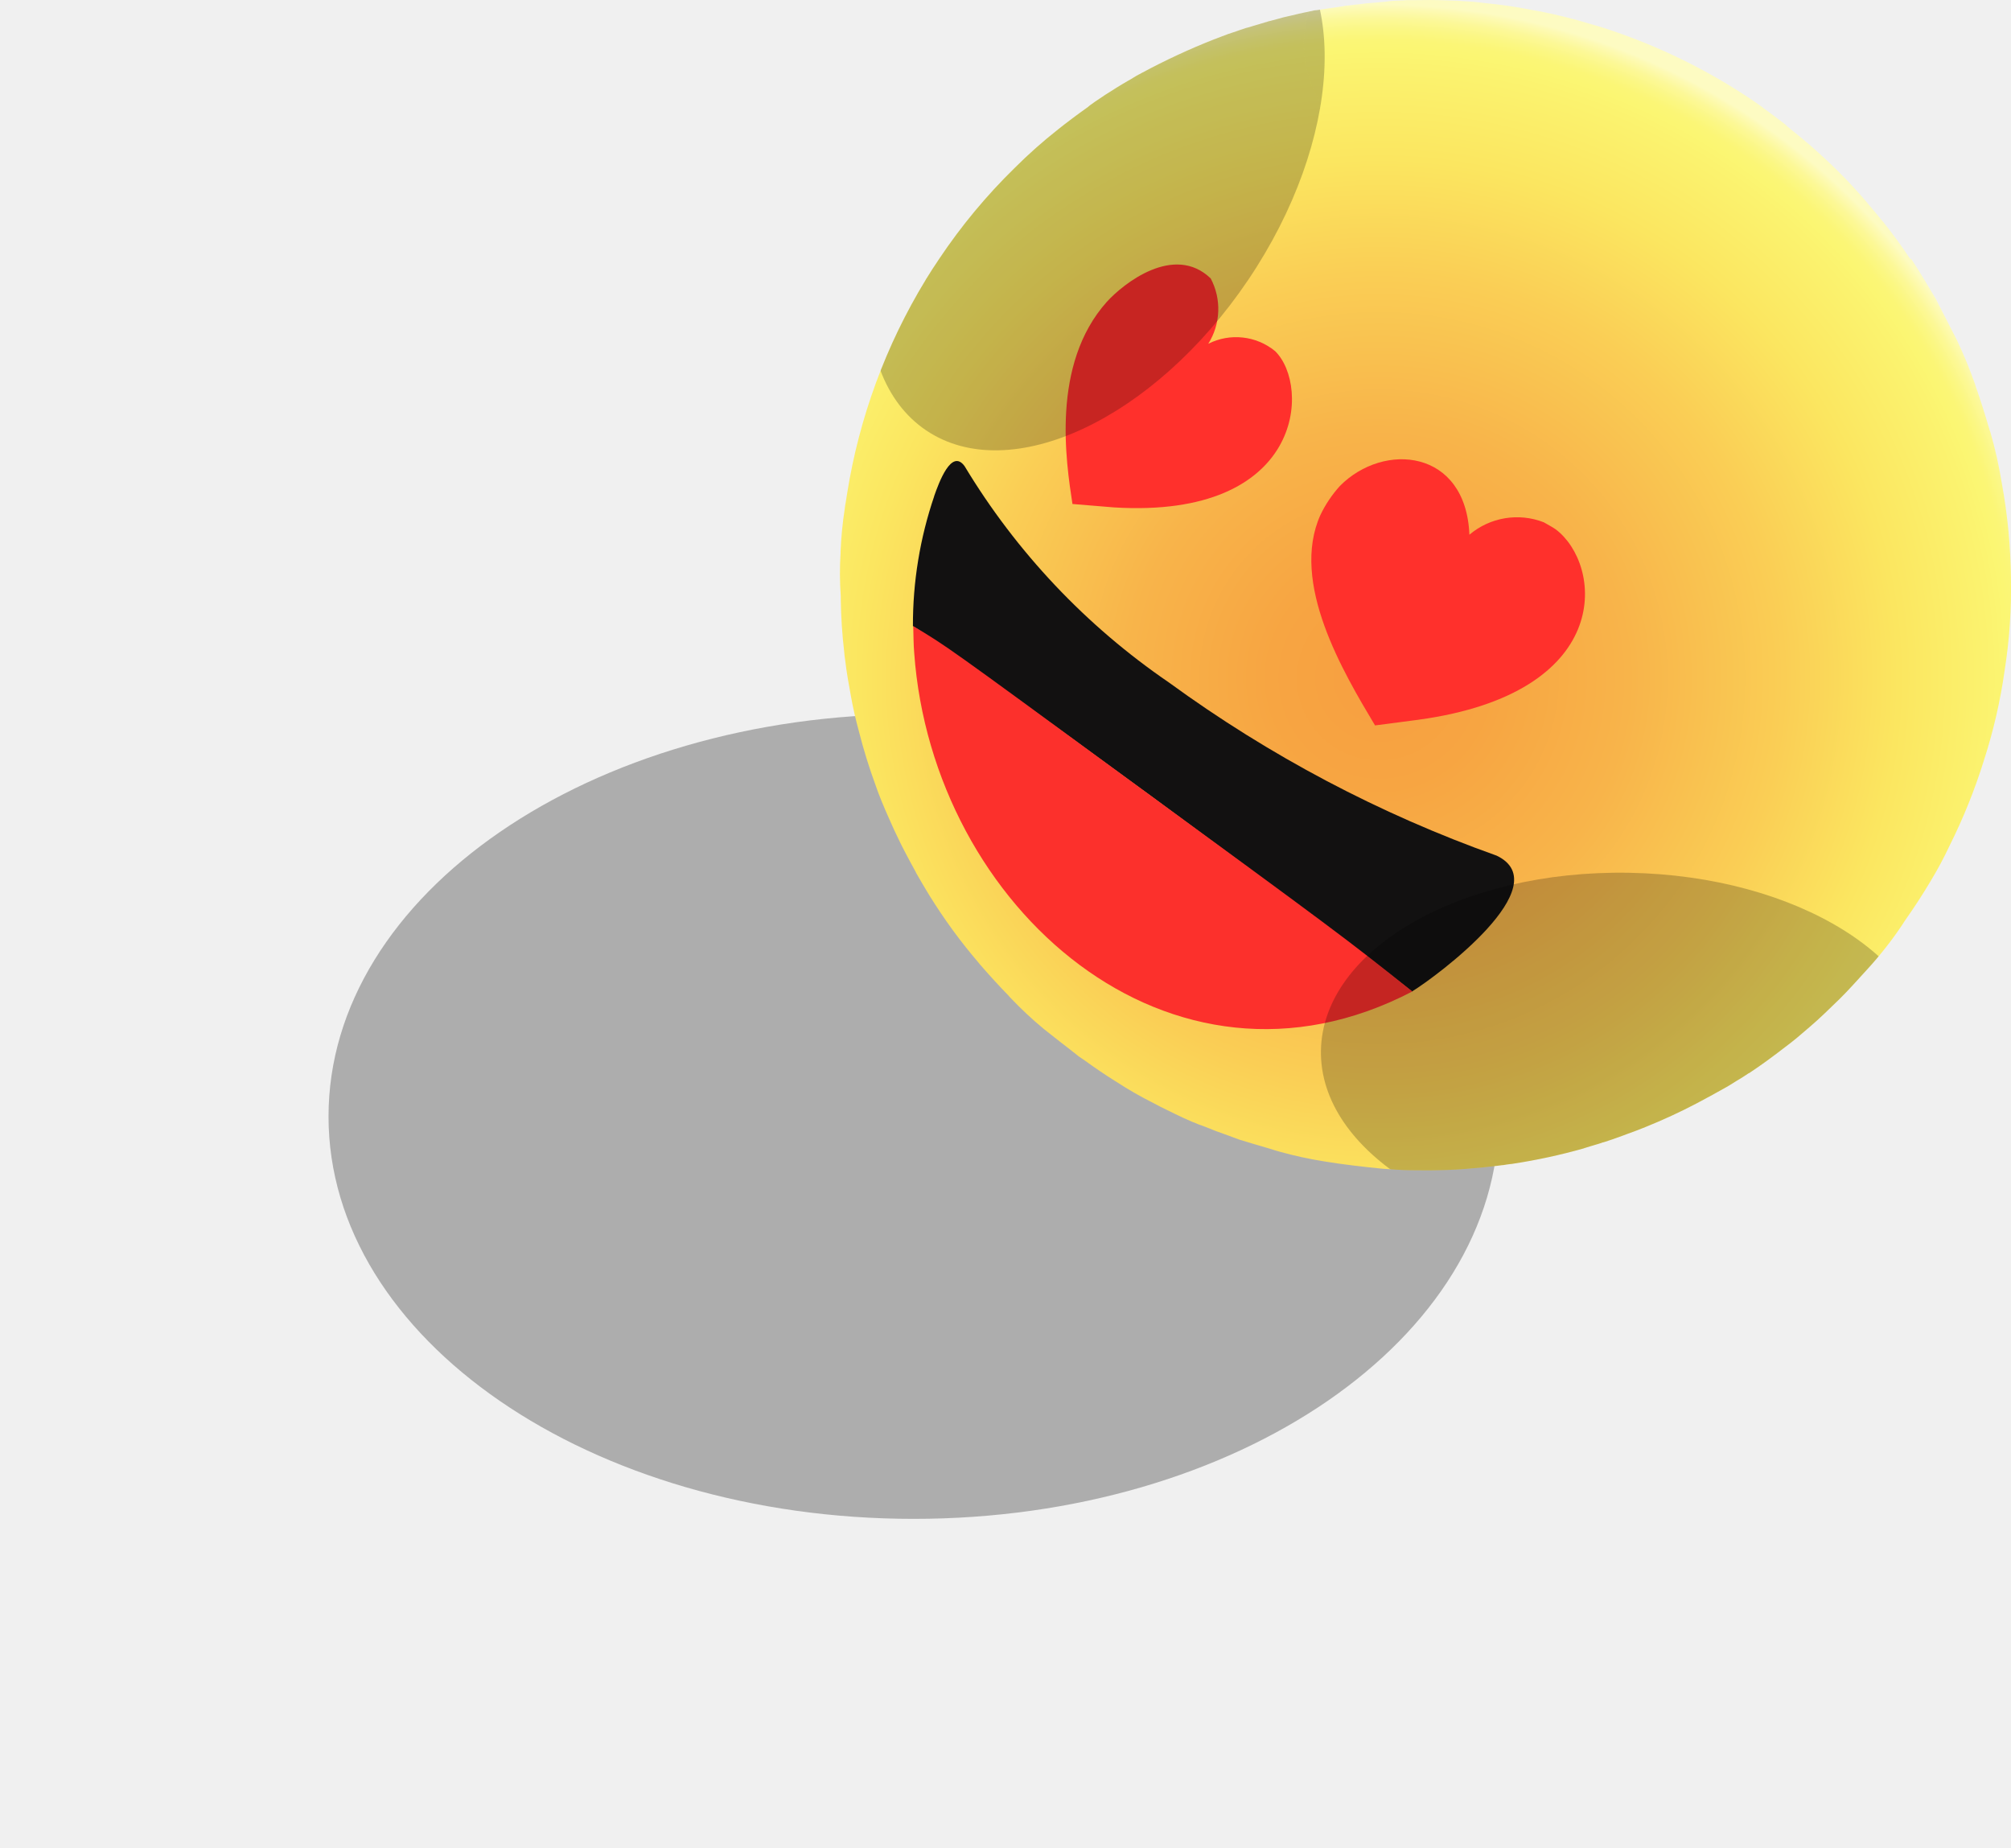
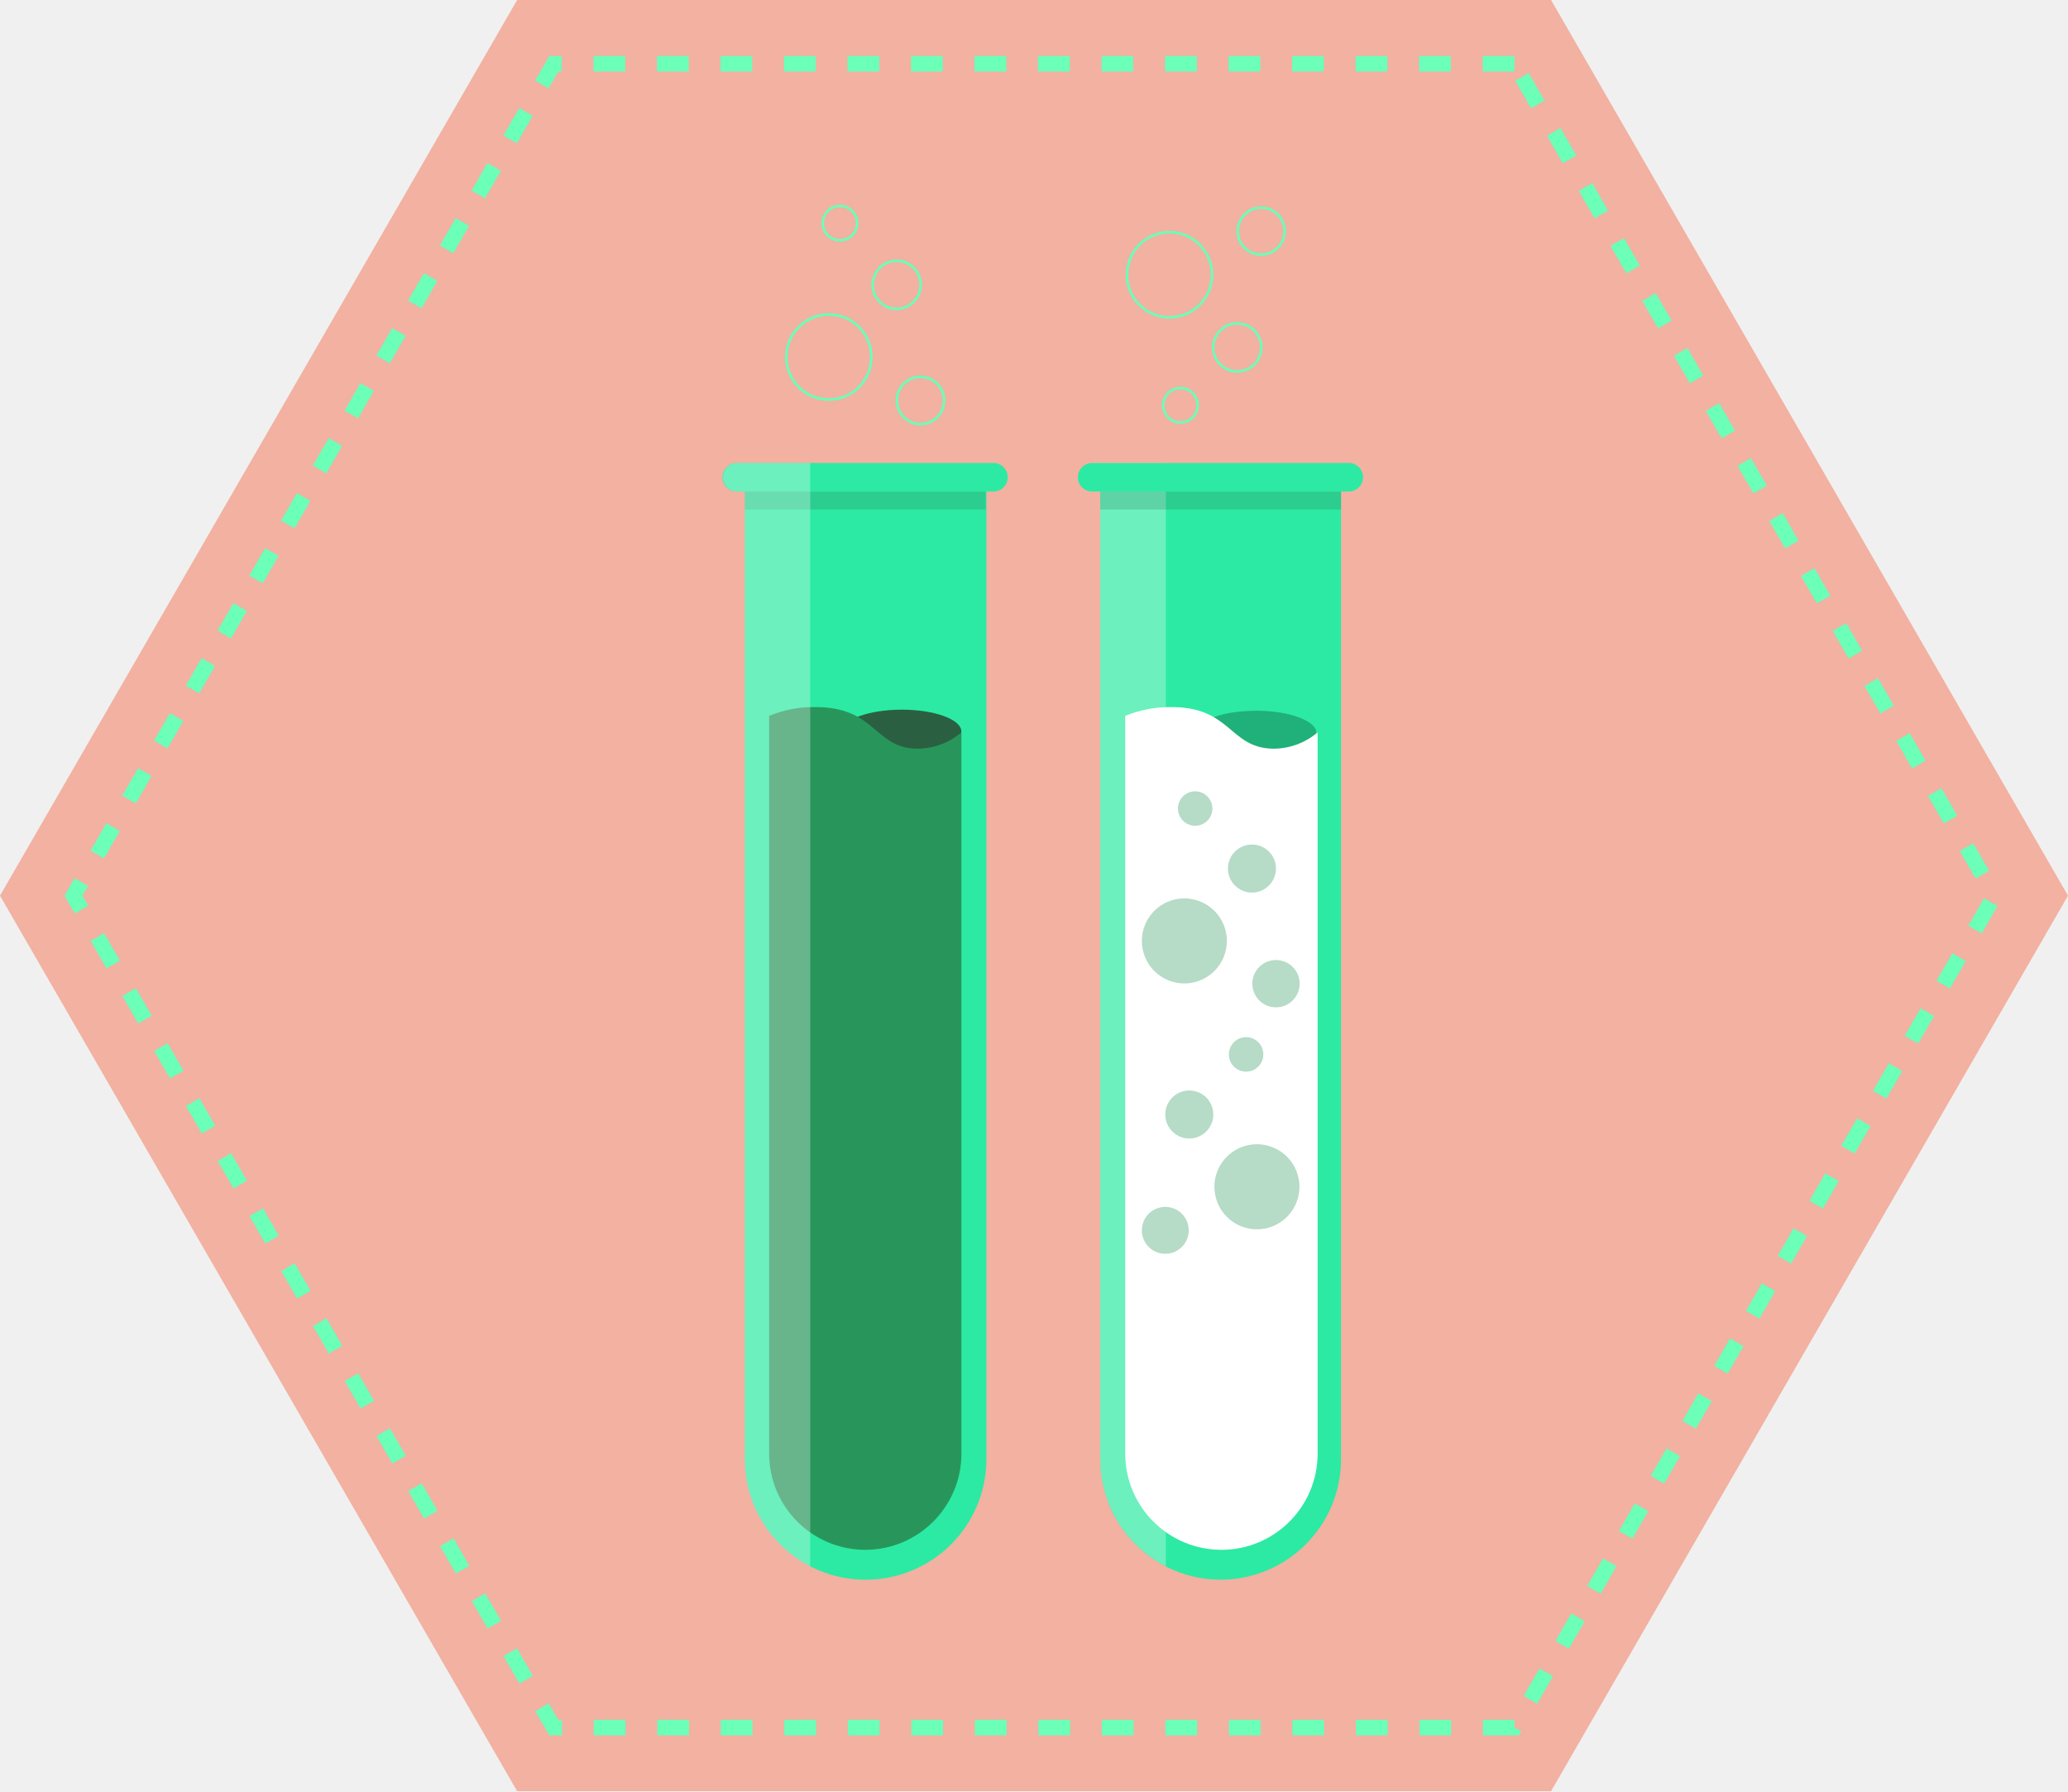
- <svg xmlns="http://www.w3.org/2000/svg" xmlns:xlink="http://www.w3.org/1999/xlink" width="82.478" height="75.758" viewBox="0 0 82.478 75.758">
-   <defs>
-     <radialGradient id="radial-gradient" cx="0.471" cy="0.58" r="0.575" gradientTransform="matrix(-0.999, -0.004, -0.004, 1, 0.933, 0.001)" gradientUnits="objectBoundingBox">
-       <stop offset="0" stop-color="#f79f40" />
-       <stop offset="0.163" stop-color="#f7a542" />
-       <stop offset="0.371" stop-color="#f8b44a" />
-       <stop offset="0.601" stop-color="#face55" />
-       <stop offset="0.771" stop-color="#fbe660" />
-       <stop offset="0.91" stop-color="#fbf36f" />
-       <stop offset="0.932" stop-color="#fbf672" />
-       <stop offset="0.947" stop-color="#fbf676" />
-       <stop offset="0.962" stop-color="#fbf783" />
-       <stop offset="0.978" stop-color="#fcf897" />
-       <stop offset="0.994" stop-color="#fdfab4" />
-       <stop offset="1" stop-color="#fdfbc2" />
-     </radialGradient>
-     <clipPath id="clip-path">
-       <path id="Trazado_116496" data-name="Trazado 116496" d="M52.65,29.84v-.06c0-.11-.03-.77-.15-1.75-.01-.09-.02-.17-.03-.26-.02-.12-.04-.25-.06-.38a23.894,23.894,0,0,0-3.15-8.77c0-.01-.01-.01-.01-.02-.17-.29-.35-.57-.54-.85h0a23.353,23.353,0,0,0-3.06-3.74,20.449,20.449,0,0,0-1.77-1.6c-.39-.32-.78-.62-1.19-.91a.265.265,0,0,1-.06-.05l-.05-.04-.21-.15c-.26-.18-.55-.37-.86-.57h0c-.01-.01-.02-.01-.03-.02-.15-.09-.3-.19-.47-.28-.07-.04-.15-.09-.22-.13s-.12-.07-.19-.11a1.092,1.092,0,0,0-.15-.08,25.413,25.413,0,0,0-2.93-1.4c-.26-.11-.47-.18-.58-.23l-.18-.07-.18-.07c-.01,0-.02-.01-.03-.01l-.04-.01-.3-.1-.04-.01c-.01,0-.03-.01-.04-.01l-.2-.07a2.759,2.759,0,0,0-.27-.08l-.23-.07c-.04-.01-.09-.03-.13-.04-.01,0-.03-.01-.04-.01s-.03-.01-.05-.01a.636.636,0,0,1-.07-.02l-.26-.07-.22-.06c-.07-.02-.14-.03-.21-.05h-.01l-.13-.03-.25-.06-.18-.04a2.049,2.049,0,0,0-.24-.05c-.01,0-.03-.01-.04-.01-.06-.01-.12-.03-.18-.04l-.11-.02-.13-.03h-.02l-.04-.01c-.02,0-.05-.01-.07-.01a1.766,1.766,0,0,1-.2-.04.6.6,0,0,0-.12-.02h0a2.068,2.068,0,0,1-.22-.04l-.19-.03c-.03-.01-.07-.01-.11-.02a.985.985,0,0,0-.17-.02,1,1,0,0,0-.16-.02l-.27-.03-.25-.03c-.03,0-.05-.01-.08-.01h-.02a1.641,1.641,0,0,0-.23-.02l-.34-.03c-.08-.01-.16-.01-.23-.02-.09-.01-.17-.01-.26-.02s-.18-.01-.27-.02A.97.97,0,0,1,29.76,7h-.37c-.48-.01-.96-.01-1.45,0-.11,0-.21,0-.31.01s-.22.01-.32.02c-.07,0-.13.01-.19.01-.16.01-.31.02-.46.04-.05,0-.11.01-.16.01-.22.02-.43.04-.64.07-.1.01-.2.02-.3.04h-.01c-.02,0-.04.01-.06.01q-.24.03-.45.06c-.11.02-.23.04-.34.05-.26.04-.47.08-.61.11-.7.14-1.38.3-2.06.5-.41.11-.77.22-1.21.38a24.021,24.021,0,0,0-5.31,2.61h0c-.17.11-.33.22-.49.33a.265.265,0,0,0-.06.05c-.28.2-.56.4-.84.61a.423.423,0,0,1-.07.05l-.02.02-.02.02c-.01.01-.02.02-.03.02s-.02.01-.03.02c-.08.06-.15.12-.23.18-.15.12-.3.24-.44.36-.08.07-.16.13-.24.2-.16.14-.32.27-.46.4l-.02.02-.02.02c-.03.03-.07.06-.1.09-.75.69-1.21,1.19-1.24,1.22-.23.25-.46.51-.69.77-.16.19-.33.38-.5.59-.01.01-.02.03-.04.04l-.03.03c-.34.42-.69.89-1.08,1.46l-.01.01-.01.01c-.01.01-.01.02-.02.02-.18.26-.36.55-.54.86-.16.26-.32.52-.46.75l-.46.88c-.15.29-.29.56-.42.82a16.758,16.758,0,0,0-.76,1.82h0v.01c-.22.6-.42,1.23-.6,1.84l-.01.02a.037.037,0,0,1-.01.03,17.968,17.968,0,0,0-.5,2.13,23.506,23.506,0,0,0-.17,7.66,22.794,22.794,0,0,0,.82,3.68,23.944,23.944,0,0,0,1.38,3.51,15.311,15.311,0,0,0,.75,1.42c.32.56.68,1.11,1.06,1.66.04.07.09.13.13.2a16,16,0,0,0,1.39,1.8c.34.37.78.88,1.14,1.24s.83.82,1.22,1.15h0c.42.37.6.53.99.83q.72.585,1.47,1.08h.01c.16.11.32.22.49.32.19.12.38.24.55.34.09.05.22.13.36.21a.573.573,0,0,1,.07.04c.15.09.33.18.52.29.04.02.09.05.13.07a22.789,22.789,0,0,0,2.12,1c.18.07.42.17.7.28l.24.09.42.15.3.1.11.03c.01,0,.01,0,.02.01l.16.05a2.759,2.759,0,0,0,.27.08l.26.08c.01,0,.02,0,.02.01a22.1,22.1,0,0,0,2.96.66l.09.01c.08.01.17.03.27.04h.03l.23.03.53.06c.24.03.56.05.79.07s.49.03.74.04h.02c.13.01.25.01.37.01.33.01.77,0,1.1.01s.79-.03,1.13-.05c.72-.06,1.68-.17,2.39-.28a18.747,18.747,0,0,0,1.84-.38c.14-.04.28-.08.43-.12.43-.12.87-.25,1.24-.36l.43-.16c.35-.12.69-.25,1.03-.38l.17-.06c.4-.15.89-.38,1.32-.59.19-.09.37-.18.55-.28a15.71,15.71,0,0,0,1.56-.88c.02-.01.03-.02.05-.03.41-.26.82-.52,1.22-.81.09-.06.18-.12.26-.17l.44-.34c.12-.09.23-.18.35-.27l.66-.52a14.289,14.289,0,0,0,1.37-1.26l.03-.03.07-.07c.35-.35.74-.77,1.2-1.29a.138.138,0,0,0,.03-.04h0a20.958,20.958,0,0,0,2.02-2.71c.01-.01.01-.02.02-.03.19-.3.38-.61.57-.95v-.01h0c.08-.14.16-.29.24-.44.11-.2.22-.41.31-.59l.09-.18c.16-.32.31-.65.47-.99.21-.47.41-.94.56-1.36h0c.26-.7.5-1.44.71-2.23.13-.48.25-.96.33-1.41.1-.48.18-.98.25-1.5.02-.12.03-.23.05-.34.08-.69.14-1.41.16-2.14v-.13C52.68,31.04,52.68,30.45,52.65,29.84Z" transform="translate(-4.654 -6.992)" />
-     </clipPath>
-     <linearGradient id="linear-gradient" x1="-0.166" y1="-323.933" x2="-1.166" y2="-323.933" gradientUnits="objectBoundingBox">
-       <stop offset="0" stop-color="#19b79c" />
-       <stop offset="0.405" stop-color="#1dbb9e" />
-       <stop offset="0.825" stop-color="#2ac8a3" />
-       <stop offset="0.997" stop-color="#31cfa6" />
-     </linearGradient>
-     <linearGradient id="linear-gradient-2" x1="-2.106" y1="-363.238" x2="-3.08" y2="-363.238" xlink:href="#linear-gradient" />
-     <clipPath id="clip-path-2">
-       <path id="Trazado_116504" data-name="Trazado 116504" d="M4.652,29.65v-.06a15.757,15.757,0,0,1,.17-1.74,2.335,2.335,0,0,1,.04-.26c.02-.12.04-.25.06-.38a24.088,24.088,0,0,1,3.22-8.75c0-.01.01-.01.01-.02.18-.29.36-.57.55-.85h0a23.39,23.39,0,0,1,3.09-3.72,20.134,20.134,0,0,1,1.78-1.58q.585-.465,1.2-.9a.265.265,0,0,0,.06-.05l.05-.04.21-.15c.26-.18.55-.37.86-.56h0c.01-.01.02-.01.03-.02.15-.09.31-.19.47-.28a2.53,2.53,0,0,0,.22-.13c.06-.04.12-.07.19-.11.05-.03.1-.05.15-.08a27.308,27.308,0,0,1,2.95-1.37c.26-.1.47-.18.58-.22l.18-.06.18-.06c.01,0,.02-.01.03-.01l.05-.02.3-.1.04-.01c.01,0,.03-.01.04-.01l.2-.06c.08-.02.19-.06.27-.08l.23-.07a.647.647,0,0,0,.13-.04c.01,0,.03-.01.04-.01s.03-.01.05-.01a.637.637,0,0,0,.07-.02l.26-.07.22-.06c.07-.02.14-.03.21-.05h.01l.13-.03c.08-.02.18-.04.25-.06l.18-.04c.08-.02.16-.03.24-.05.01,0,.03-.01.04-.01a1.163,1.163,0,0,0,.18-.04l.11-.01.13-.02h.02l.04-.01c.02,0,.05-.01.07-.01l.2-.03c.04-.01.09-.01.13-.02h0l.22-.03.19-.03a.516.516,0,0,0,.11-.02.985.985,0,0,1,.17-.02c.06-.01.11-.01.16-.02l.27-.03.25-.03c.03,0,.05-.01.08-.01h.02c.07-.01.15-.01.23-.02l.34-.03c.08-.01.16-.01.23-.02a1.569,1.569,0,0,1,.24-.03,2.437,2.437,0,0,1,.27-.01.86.86,0,0,1,.16-.01l.15-.01h.24c.49-.01.97-.01,1.45.01.11,0,.21.01.31.01s.22.01.32.02c.07,0,.13.01.19.01.16.01.31.02.46.04.05.01.11.01.16.02.22.02.43.05.64.07.1.01.2.03.3.04h.01c.02,0,.04.01.06.01.16.02.31.05.45.07l.34.06c.26.05.47.09.6.11.69.14,1.38.31,2.06.52.41.11.76.23,1.21.39a24.178,24.178,0,0,1,5.28,2.65h0c.16.11.33.22.49.34a.265.265,0,0,1,.06.05c.28.2.56.41.83.62a.424.424,0,0,0,.07.05l.02.02.02.02.03.03c.01.01.02.01.02.02.08.06.15.12.22.18.15.12.3.24.44.36.08.07.16.14.24.2.16.14.31.28.46.41l.02.02.02.02c.03.03.07.06.1.09.75.69,1.2,1.2,1.23,1.23.23.25.46.51.68.78.16.19.32.38.49.59.01.01.02.03.04.04l.02.03c.33.42.69.89,1.07,1.47l.04.01.01.01c.01.01.01.02.02.02.17.26.36.56.54.86.16.26.31.53.45.75l.45.88c.15.29.29.56.42.82a18.431,18.431,0,0,1,.75,1.83h0v.01c.21.6.41,1.23.59,1.85l.01.02a.037.037,0,0,0,.01.03,17.59,17.59,0,0,1,.48,2.14,22.71,22.71,0,0,1,.37,3.87,21.465,21.465,0,0,1-.26,3.8,21.96,21.96,0,0,1-.85,3.68,23.286,23.286,0,0,1-1.41,3.5,15.244,15.244,0,0,1-.76,1.42c-.33.56-.69,1.11-1.07,1.65-.04.07-.09.13-.13.2a15.2,15.2,0,0,1-1.41,1.79c-.34.37-.79.88-1.15,1.23s-.84.82-1.22,1.14h0c-.43.37-.6.52-1,.82-.49.38-.98.74-1.48,1.07H41.9c-.16.11-.32.21-.49.31-.19.12-.38.24-.55.33-.09.05-.22.12-.36.2a.574.574,0,0,0-.07.04c-.15.08-.33.18-.52.28-.04.02-.09.05-.13.07a23.108,23.108,0,0,1-2.12.98c-.18.07-.42.17-.71.27l-.24.09-.42.15-.3.1-.11.03c-.01,0-.01,0-.02.01l-.16.05c-.08.02-.19.06-.27.08l-.26.08c-.01,0-.02,0-.02.01a23.962,23.962,0,0,1-2.96.64l-.09.01c-.08.01-.17.02-.27.04H31.8l-.23.03-.53.06c-.24.02-.56.05-.79.07s-.49.03-.74.04h-.02c-.13,0-.25.01-.37.01-.33.01-.77,0-1.1,0s-.79-.04-1.13-.06c-.72-.07-1.68-.18-2.39-.3a16.281,16.281,0,0,1-1.84-.4c-.14-.04-.28-.08-.43-.13-.43-.12-.87-.26-1.24-.37l-.43-.16c-.35-.12-.69-.25-1.03-.39l-.17-.06c-.4-.15-.88-.38-1.32-.6-.19-.09-.37-.18-.55-.28a15.612,15.612,0,0,1-1.55-.89.219.219,0,0,0-.05-.03c-.41-.26-.81-.53-1.21-.82-.09-.06-.17-.12-.25-.17L14,49.97c-.12-.09-.23-.18-.35-.27l-.66-.52a15.233,15.233,0,0,1-1.36-1.27l-.03-.03-.06-.07c-.34-.35-.74-.78-1.19-1.3a.138.138,0,0,1-.03-.04h0a21.889,21.889,0,0,1-2-2.73c-.01-.01-.01-.02-.02-.03-.18-.3-.37-.61-.56-.95v-.01h0c-.08-.14-.16-.29-.24-.44-.11-.21-.22-.41-.31-.59l-.09-.18c-.16-.32-.31-.65-.46-.99-.21-.47-.41-.95-.55-1.36h0a22.441,22.441,0,0,1-.69-2.23c-.13-.48-.24-.96-.32-1.41-.09-.49-.18-.98-.24-1.5-.02-.12-.03-.23-.04-.34a21.166,21.166,0,0,1-.14-2.14v-.13A13.347,13.347,0,0,1,4.652,29.65Z" transform="translate(-4.627 -6.983)" fill="url(#radial-gradient)" />
-     </clipPath>
-   </defs>
-   <g id="Grupo_157926" data-name="Grupo 157926" transform="translate(13.474)">
-     <ellipse id="Elipse_4737" data-name="Elipse 4737" cx="24" cy="16.5" rx="24" ry="16.5" transform="translate(0 29.284)" fill="#0b0b0b" opacity="0.292" style="mix-blend-mode: multiply;isolation: isolate" />
-     <path id="Trazado_116493" data-name="Trazado 116493" d="M4.652,29.65v-.06a15.757,15.757,0,0,1,.17-1.74,2.335,2.335,0,0,1,.04-.26c.02-.12.04-.25.06-.38a24.088,24.088,0,0,1,3.22-8.75c0-.01.01-.01.01-.02.18-.29.36-.57.55-.85h0a23.39,23.39,0,0,1,3.09-3.72,20.134,20.134,0,0,1,1.78-1.58q.585-.465,1.2-.9a.265.265,0,0,0,.06-.05l.05-.04.21-.15c.26-.18.55-.37.86-.56h0c.01-.01.02-.01.03-.02.15-.09.31-.19.47-.28a2.53,2.53,0,0,0,.22-.13c.06-.04.12-.07.19-.11.05-.03.1-.05.15-.08a27.308,27.308,0,0,1,2.95-1.37c.26-.1.47-.18.58-.22l.18-.06.18-.06c.01,0,.02-.01.03-.01l.05-.02.3-.1.04-.01c.01,0,.03-.01.04-.01l.2-.06c.08-.02.19-.06.27-.08l.23-.07a.647.647,0,0,0,.13-.04c.01,0,.03-.01.04-.01s.03-.01.05-.01a.637.637,0,0,0,.07-.02l.26-.07.22-.06c.07-.02.14-.03.21-.05h.01l.13-.03c.08-.02.18-.04.25-.06l.18-.04c.08-.02.16-.03.24-.05.01,0,.03-.01.04-.01a1.163,1.163,0,0,0,.18-.04l.11-.01.13-.02h.02l.04-.01c.02,0,.05-.01.07-.01l.2-.03c.04-.01.09-.01.13-.02h0l.22-.03.19-.03a.516.516,0,0,0,.11-.02.985.985,0,0,1,.17-.02c.06-.01.11-.01.16-.02l.27-.03.25-.03c.03,0,.05-.01.08-.01h.02c.07-.01.15-.01.23-.02l.34-.03c.08-.01.16-.01.23-.02a1.569,1.569,0,0,1,.24-.03,2.437,2.437,0,0,1,.27-.01.86.86,0,0,1,.16-.01l.15-.01h.24c.49-.01.97-.01,1.45.01.11,0,.21.01.31.01s.22.01.32.02c.07,0,.13.01.19.01.16.01.31.02.46.04.05.01.11.01.16.02.22.02.43.05.64.07.1.01.2.03.3.04h.01c.02,0,.04.01.06.01.16.02.31.05.45.07l.34.06c.26.05.47.09.6.11.69.14,1.38.31,2.06.52.41.11.76.23,1.21.39a24.178,24.178,0,0,1,5.28,2.65h0c.16.11.33.22.49.34a.265.265,0,0,1,.06.05c.28.2.56.41.83.62a.424.424,0,0,0,.07.05l.02.02.02.02.03.03c.01.01.02.01.02.02.08.06.15.12.22.18.15.12.3.24.44.36.08.07.16.14.24.2.16.14.31.28.46.41l.02.02.02.02c.03.03.07.06.1.09.75.69,1.2,1.2,1.23,1.23.23.25.46.51.68.78.16.19.32.38.49.59.01.01.02.03.04.04l.02.03c.33.42.69.89,1.07,1.47l.04.01.01.01c.01.01.01.02.02.02.17.26.36.56.54.86.16.26.31.53.45.75l.45.88c.15.29.29.56.42.82a18.431,18.431,0,0,1,.75,1.83h0v.01c.21.6.41,1.23.59,1.85l.01.02a.037.037,0,0,0,.01.03,17.59,17.59,0,0,1,.48,2.14,22.71,22.71,0,0,1,.37,3.87,21.465,21.465,0,0,1-.26,3.8,21.96,21.96,0,0,1-.85,3.68,23.286,23.286,0,0,1-1.41,3.5,15.244,15.244,0,0,1-.76,1.42c-.33.56-.69,1.11-1.07,1.65-.04.07-.09.13-.13.2a15.2,15.2,0,0,1-1.41,1.79c-.34.37-.79.88-1.15,1.23s-.84.82-1.22,1.14h0c-.43.37-.6.52-1,.82-.49.38-.98.74-1.48,1.07H41.9c-.16.11-.32.21-.49.31-.19.12-.38.24-.55.33-.09.05-.22.12-.36.2a.574.574,0,0,0-.07.04c-.15.08-.33.18-.52.28-.04.02-.09.05-.13.07a23.108,23.108,0,0,1-2.12.98c-.18.07-.42.17-.71.27l-.24.09-.42.15-.3.1-.11.03c-.01,0-.01,0-.02.01l-.16.05c-.08.02-.19.06-.27.08l-.26.08c-.01,0-.02,0-.02.01a23.962,23.962,0,0,1-2.96.64l-.09.01c-.08.01-.17.02-.27.04H31.8l-.23.03-.53.06c-.24.02-.56.05-.79.07s-.49.03-.74.04h-.02c-.13,0-.25.01-.37.01-.33.01-.77,0-1.1,0s-.79-.04-1.13-.06c-.72-.07-1.68-.18-2.39-.3a16.281,16.281,0,0,1-1.84-.4c-.14-.04-.28-.08-.43-.13-.43-.12-.87-.26-1.24-.37l-.43-.16c-.35-.12-.69-.25-1.03-.39l-.17-.06c-.4-.15-.88-.38-1.32-.6-.19-.09-.37-.18-.55-.28a15.612,15.612,0,0,1-1.55-.89.219.219,0,0,0-.05-.03c-.41-.26-.81-.53-1.21-.82-.09-.06-.17-.12-.25-.17L14,49.97c-.12-.09-.23-.18-.35-.27l-.66-.52a15.233,15.233,0,0,1-1.36-1.27l-.03-.03-.06-.07c-.34-.35-.74-.78-1.19-1.3a.138.138,0,0,1-.03-.04h0a21.889,21.889,0,0,1-2-2.73c-.01-.01-.01-.02-.02-.03-.18-.3-.37-.61-.56-.95v-.01h0c-.08-.14-.16-.29-.24-.44-.11-.21-.22-.41-.31-.59l-.09-.18c-.16-.32-.31-.65-.46-.99-.21-.47-.41-.95-.55-1.36h0a22.441,22.441,0,0,1-.69-2.23c-.13-.48-.24-.96-.32-1.41-.09-.49-.18-.98-.24-1.5-.02-.12-.03-.23-.04-.34a21.166,21.166,0,0,1-.14-2.14v-.13A13.347,13.347,0,0,1,4.652,29.65Z" transform="translate(16.349 -6.983)" fill="url(#radial-gradient)" />
-     <g id="Grupo_86225" data-name="Grupo 86225" transform="translate(20.955 0.009)" clip-path="url(#clip-path)">
-       <path id="Trazado_116494" data-name="Trazado 116494" d="M50.67,21.64a4.37,4.37,0,0,1,.18-.46C50.8,21.33,50.74,21.48,50.67,21.64Z" transform="translate(-48.844 -6.992)" fill="url(#linear-gradient)" />
-       <path id="Trazado_116495" data-name="Trazado 116495" d="M4.7,34.92c.03-.14.05-.28.08-.41C4.75,34.65,4.73,34.79,4.7,34.92Z" transform="translate(43.196 -6.992)" fill="url(#linear-gradient-2)" />
+ <svg xmlns="http://www.w3.org/2000/svg" width="130.242" height="112.791" viewBox="0 0 130.242 112.791">
+   <g id="Grupo_899259" data-name="Grupo 899259" transform="translate(13121.373 11355.521)">
+     <path id="Trazado_626832" data-name="Trazado 626832" d="M455.854,56.04H390.739l-32.569,56.4,32.569,56.39h65.115l32.558-56.39Z" transform="translate(-13479.543 -11411.562)" fill="#f4522b" opacity="0.4" />
+     <path id="Trazado_626833" data-name="Trazado 626833" d="M452.928,59.52h-60.5L362.18,111.905l30.249,52.385h60.5l30.238-52.385Z" transform="translate(-13478.926 -11411.025)" fill="none" stroke="#6bffb8" stroke-miterlimit="10" stroke-width="0.98" stroke-dasharray="2" />
+     <path id="Trazado_626834" data-name="Trazado 626834" d="M425.793,151.38h0a7.594,7.594,0,0,1-7.583-7.594V82.86h15.165v60.926A7.594,7.594,0,0,1,425.793,151.38Z" transform="translate(-13470.29 -11407.429)" fill="#2ceaa3" />
+     <path id="Trazado_626835" data-name="Trazado 626835" d="M423.53,96.182c0,.762,1.685,1.373,3.751,1.373S431,96.886,431,96.182s-1.673-1.362-3.751-1.362S423.53,95.374,423.53,96.182Z" transform="translate(-13469.471 -11405.585)" fill="#20b07a" />
+     <path id="Trazado_626836" data-name="Trazado 626836" d="M422.374,94.62a7.271,7.271,0,0,0-2.8.554v46.453a6.059,6.059,0,0,0,6.059,6.059h0a6.059,6.059,0,0,0,6.059-6.059V96.213a4.328,4.328,0,0,1-2.77,1.027C426.1,97.217,426.275,94.562,422.374,94.62Z" transform="translate(-13470.081 -11405.616)" fill="#fff" />
+     <g id="Grupo_899253" data-name="Grupo 899253" transform="translate(-13053.465 -11326.369)" opacity="0.3">
+       <path id="Trazado_251744" data-name="Trazado 251744" d="M417.91,81.3a.9.9,0,0,0,0,1.8h.485v60.926a7.594,7.594,0,0,0,4.132,6.752V81.3Z" transform="translate(-417.01 -81.3)" fill="#fff" />
    </g>
-     <path id="Trazado_116497" data-name="Trazado 116497" d="M25.873,27.33A16.375,16.375,0,0,0,25,32.66c2.26,1.39,16.97,12.2,20.47,14.98,1.03-.63,6.02-4.35,3.47-5.57a52.925,52.925,0,0,1-13.44-7.1,28.664,28.664,0,0,1-8.38-8.87c-.54-.75-1.06.69-1.25,1.23" transform="translate(-1.032 -6.983)" fill="#121111" />
-     <path id="Trazado_116499" data-name="Trazado 116499" d="M29.22,33.76c.75,10.43,10.52,19.05,20.43,13.88-2.65-2.12-3.33-2.62-11.66-8.71-7.45-5.46-7.45-5.46-8.81-6.27.01.33.01.77.04,1.1" transform="translate(-5.199 -6.983)" fill="#fc302c" />
-     <g id="Grupo_86231" data-name="Grupo 86231" transform="translate(40.307 18.833)">
-       <path id="Trazado_116501" data-name="Trazado 116501" d="M22.473,28.1c-1.25,2.78.93,6.44,2.24,8.63.65-.09,1.52-.19,2.17-.29,7.67-1.22,7.14-6.32,5.24-7.75-.14-.1-.34-.2-.49-.29a3.024,3.024,0,0,0-3.05.51c-.14-3.51-3.51-3.82-5.31-2a4.969,4.969,0,0,0-.8,1.19" transform="translate(-22.099 -25.816)" fill="#ff302c" />
+     <path id="Trazado_626837" data-name="Trazado 626837" d="M434.048,81.3H417.89a.9.9,0,0,0-.9.9h0a.9.9,0,0,0,.9.9h16.158a.9.9,0,0,0,.9-.9h0A.9.9,0,0,0,434.048,81.3Z" transform="translate(-13470.479 -11407.669)" fill="#2ceaa3" />
+     <rect id="Rectángulo_297677" data-name="Rectángulo 297677" width="15.165" height="1.131" transform="translate(-13052.08 -11324.568)" fill="#2a6041" opacity="0.2" />
+     <g id="Grupo_899254" data-name="Grupo 899254" transform="translate(-13049.461 -11305.688)" opacity="0.34">
+       <path id="Trazado_251746" data-name="Trazado 251746" d="M429.488,109.955A1.489,1.489,0,1,0,428,111.4a1.489,1.489,0,0,0,1.489-1.443Z" transform="translate(-419.551 -97.802)" fill="#28965a" />
+       <circle id="Elipse_5993" data-name="Elipse 5993" cx="1.512" cy="1.512" r="1.512" transform="translate(5.424 3.347)" fill="#28965a" />
+       <path id="Trazado_251747" data-name="Trazado 251747" d="M424.62,100.3a1.085,1.085,0,1,0-1.073,1.085,1.085,1.085,0,0,0,1.073-1.085Z" transform="translate(-420.176 -99.22)" fill="#28965a" />
+       <path id="Trazado_251748" data-name="Trazado 251748" d="M425.835,107.726a2.677,2.677,0,1,0-.78,1.9,2.678,2.678,0,0,0,.78-1.9Z" transform="translate(-420.48 -98.32)" fill="#28965a" />
+       <circle id="Elipse_5994" data-name="Elipse 5994" cx="1.477" cy="1.477" r="1.477" transform="translate(0 26.164)" fill="#28965a" />
+       <path id="Trazado_251749" data-name="Trazado 251749" d="M421.76,117.052a1.512,1.512,0,1,1,1.512,1.512A1.512,1.512,0,0,1,421.76,117.052Z" transform="translate(-420.283 -96.705)" fill="#28965a" />
+       <path id="Trazado_251750" data-name="Trazado 251750" d="M425.23,113.715a1.085,1.085,0,1,1,1.085,1.085,1.085,1.085,0,0,1-1.085-1.085Z" transform="translate(-419.748 -97.153)" fill="#28965a" />
+       <path id="Trazado_251751" data-name="Trazado 251751" d="M424.44,121.151a2.678,2.678,0,1,1,.788,1.9A2.689,2.689,0,0,1,424.44,121.151Z" transform="translate(-419.87 -96.256)" fill="#28965a" />
    </g>
-     <g id="Grupo_86232" data-name="Grupo 86232" transform="translate(30.232 10.846)">
-       <path id="Trazado_116503" data-name="Trazado 116503" d="M35.806,19.36c-2.3,2.57-1.67,6.58-1.41,8.29.51.04,1.19.1,1.7.14,7.78.48,8.08-4.98,6.61-6.41a2.529,2.529,0,0,0-2.74-.3,2.679,2.679,0,0,0,.1-2.68c-1.5-1.44-3.58.21-4.26.96" transform="translate(-34.117 -17.829)" fill="#ff302c" />
+     <path id="Trazado_626838" data-name="Trazado 626838" d="M410.088,78.1a1.489,1.489,0,1,0-1.477,1.477,1.489,1.489,0,0,0,1.477-1.477Z" transform="translate(-13472.001 -11408.394)" fill="none" stroke="#6bffb8" stroke-miterlimit="10" stroke-width="0.16" />
+     <circle id="Elipse_6386" data-name="Elipse 6386" cx="1.512" cy="1.512" r="1.512" transform="translate(-13066.414 -11339.099)" fill="none" stroke="#6bffb8" stroke-miterlimit="10" stroke-width="0.16" />
+     <path id="Trazado_626839" data-name="Trazado 626839" d="M405.229,68.47a1.085,1.085,0,1,0-1.079.973,1.085,1.085,0,0,0,1.079-.973Z" transform="translate(-13472.624 -11409.83)" fill="none" stroke="#6bffb8" stroke-miterlimit="10" stroke-width="0.16" />
+     <path id="Trazado_626840" data-name="Trazado 626840" d="M406.435,75.878a2.678,2.678,0,1,0-2.678,2.678A2.678,2.678,0,0,0,406.435,75.878Z" transform="translate(-13472.931 -11408.917)" fill="none" stroke="#6bffb8" stroke-miterlimit="10" stroke-width="0.16" />
+     <path id="Trazado_626841" data-name="Trazado 626841" d="M406.4,151.38h0a7.594,7.594,0,0,1-7.582-7.594V82.86h15.211v60.926a7.594,7.594,0,0,1-7.629,7.594Z" transform="translate(-13473.278 -11407.429)" fill="#2ceaa3" />
+     <ellipse id="Elipse_6387" data-name="Elipse 6387" cx="3.751" cy="1.373" rx="3.751" ry="1.373" transform="translate(-13068.33 -11310.834)" fill="#2a6041" />
+     <path id="Trazado_626842" data-name="Trazado 626842" d="M402.944,94.62a7.225,7.225,0,0,0-2.8.554v46.453a6.059,6.059,0,0,0,6.059,6.059h0a6.059,6.059,0,0,0,6.048-6.059V96.213a4.3,4.3,0,0,1-2.77,1.027C406.707,97.217,406.9,94.562,402.944,94.62Z" transform="translate(-13473.075 -11405.616)" fill="#28965a" />
+     <path id="Trazado_626843" data-name="Trazado 626843" d="M414.658,81.3H398.5a.9.9,0,0,0-.9.9h0a.9.9,0,0,0,.9.9h16.158a.9.9,0,0,0,.9-.9h0A.9.9,0,0,0,414.658,81.3Z" transform="translate(-13473.467 -11407.669)" fill="#2ceaa3" />
+     <rect id="Rectángulo_297678" data-name="Rectángulo 297678" width="15.165" height="1.131" transform="translate(-13074.459 -11324.568)" fill="#2a6041" opacity="0.2" />
+     <g id="Grupo_899255" data-name="Grupo 899255" transform="translate(-13071.856 -11305.688)" opacity="0.34">
+       <circle id="Elipse_5997" data-name="Elipse 5997" cx="1.477" cy="1.477" r="1.477" transform="translate(6.988 10.676)" fill="#28965a" />
+       <circle id="Elipse_5998" data-name="Elipse 5998" cx="1.512" cy="1.512" r="1.512" transform="translate(5.442 3.347)" fill="#28965a" />
+       <path id="Trazado_251758" data-name="Trazado 251758" d="M405.23,100.3a1.085,1.085,0,1,0-1.085,1.085A1.085,1.085,0,0,0,405.23,100.3Z" transform="translate(-400.769 -99.22)" fill="#28965a" />
+       <path id="Trazado_251759" data-name="Trazado 251759" d="M406.435,107.726a2.678,2.678,0,1,0-.78,1.9,2.678,2.678,0,0,0,.78-1.9Z" transform="translate(-401.074 -98.32)" fill="#28965a" />
+       <path id="Trazado_251760" data-name="Trazado 251760" d="M401.081,123.386a1.489,1.489,0,1,1,1.483,1.358A1.489,1.489,0,0,1,401.081,123.386Z" transform="translate(-401.075 -95.745)" fill="#28965a" />
+       <path id="Trazado_251761" data-name="Trazado 251761" d="M402.37,117.052a1.5,1.5,0,1,1,.439,1.072,1.512,1.512,0,0,1-.439-1.072Z" transform="translate(-400.875 -96.705)" fill="#28965a" />
+       <path id="Trazado_251762" data-name="Trazado 251762" d="M405.841,113.7a1.085,1.085,0,1,1,.5,1.032,1.085,1.085,0,0,1-.5-1.032Z" transform="translate(-400.341 -97.138)" fill="#28965a" />
+       <path id="Trazado_251763" data-name="Trazado 251763" d="M405.05,121.148a2.678,2.678,0,1,1,2.678,2.678,2.678,2.678,0,0,1-2.678-2.678Z" transform="translate(-400.462 -96.253)" fill="#28965a" />
    </g>
-     <g id="Enmascarar_grupo_59" data-name="Enmascarar grupo 59" transform="translate(20.976 0)" clip-path="url(#clip-path-2)">
-       <g id="Grupo_86233" data-name="Grupo 86233" transform="translate(-2.683 -7.272)" opacity="0.561" style="mix-blend-mode: multiply;isolation: isolate">
-         <g id="Grupo_86230" data-name="Grupo 86230" transform="translate(0)">
-           <ellipse id="Elipse_4734" data-name="Elipse 4734" cx="12.5" cy="7.5" rx="12.5" ry="7.5" transform="translate(21.707 1.557)" fill="#fff" opacity="0.743" />
-           <ellipse id="Elipse_4735" data-name="Elipse 4735" cx="12.5" cy="7.5" rx="12.5" ry="7.5" transform="translate(26.415 8.388) rotate(124)" opacity="0.387" />
-           <ellipse id="Elipse_4736" data-name="Elipse 4736" cx="12.5" cy="7.5" rx="12.5" ry="7.5" transform="matrix(-1, -0.017, 0.017, -1, 47.282, 58.274)" opacity="0.387" />
-         </g>
-       </g>
+     <g id="Grupo_899256" data-name="Grupo 899256" transform="translate(-13075.844 -11326.369)" opacity="0.3">
+       <path id="Trazado_251764" data-name="Trazado 251764" d="M398.52,81.3a.9.9,0,0,0,0,1.8H399v60.926a7.583,7.583,0,0,0,4.12,6.752V81.3Z" transform="translate(-397.62 -81.3)" fill="#fff" />
    </g>
+     <path id="Trazado_626844" data-name="Trazado 626844" d="M428.664,68.847A1.477,1.477,0,1,1,427.2,67.37a1.477,1.477,0,0,1,1.466,1.477Z" transform="translate(-13469.135 -11409.815)" fill="none" stroke="#6bffb8" stroke-miterlimit="10" stroke-width="0.16" />
+     <path id="Trazado_626845" data-name="Trazado 626845" d="M427.4,75.2a1.512,1.512,0,1,1-1.512-1.512A1.512,1.512,0,0,1,427.4,75.2Z" transform="translate(-13469.34 -11408.842)" fill="none" stroke="#6bffb8" stroke-miterlimit="10" stroke-width="0.16" />
+     <path id="Trazado_626846" data-name="Trazado 626846" d="M423.809,78.41a1.085,1.085,0,1,1-.5-1.032,1.085,1.085,0,0,1,.5,1.032Z" transform="translate(-13469.761 -11408.299)" fill="none" stroke="#6bffb8" stroke-miterlimit="10" stroke-width="0.16" />
+     <path id="Trazado_626847" data-name="Trazado 626847" d="M425.025,71.353a2.678,2.678,0,1,1-2.666-2.643A2.678,2.678,0,0,1,425.025,71.353Z" transform="translate(-13470.065 -11409.609)" fill="none" stroke="#6bffb8" stroke-miterlimit="10" stroke-width="0.16" />
  </g>
</svg>
